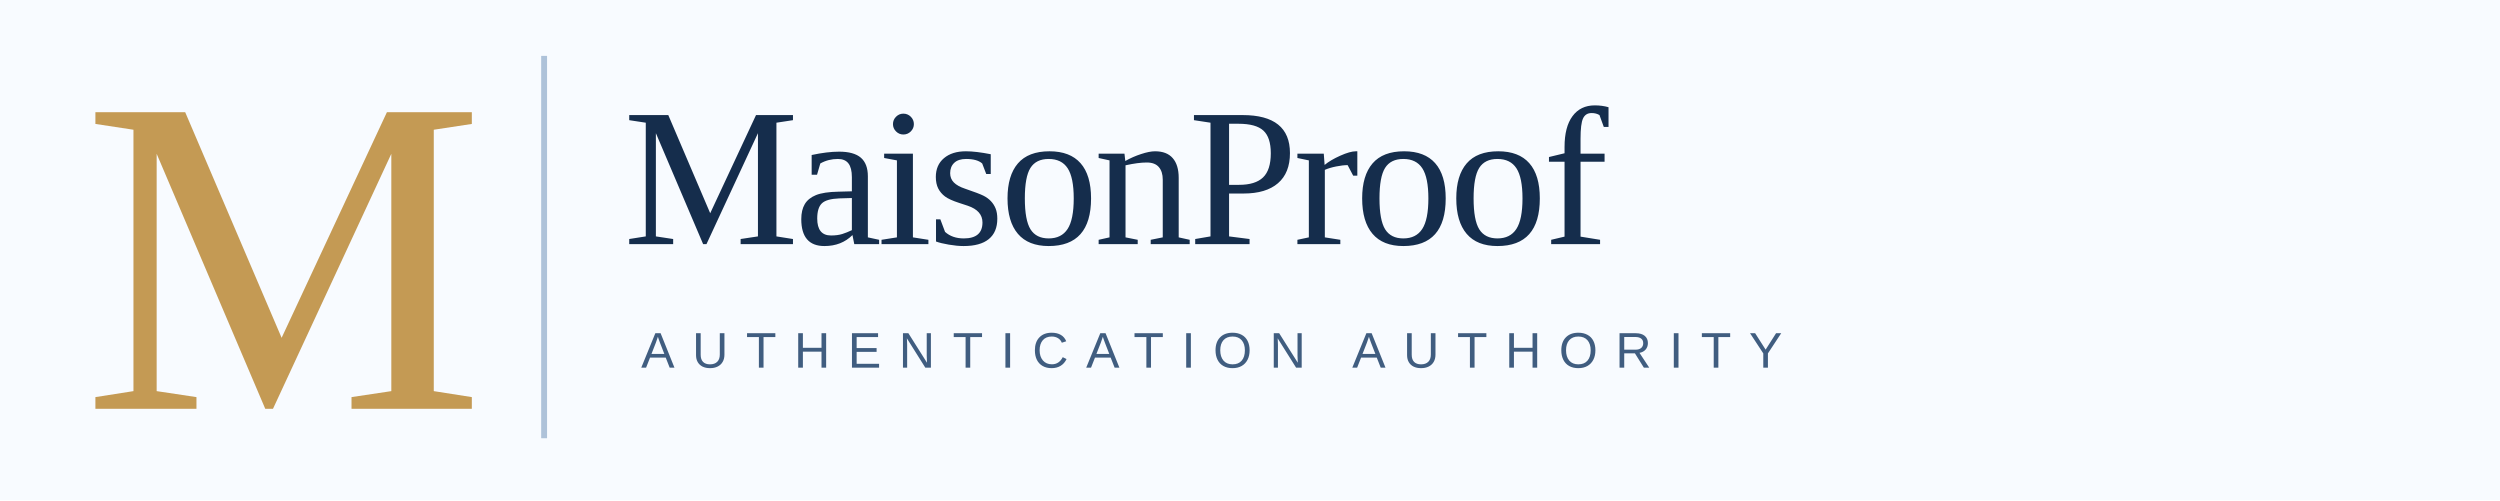
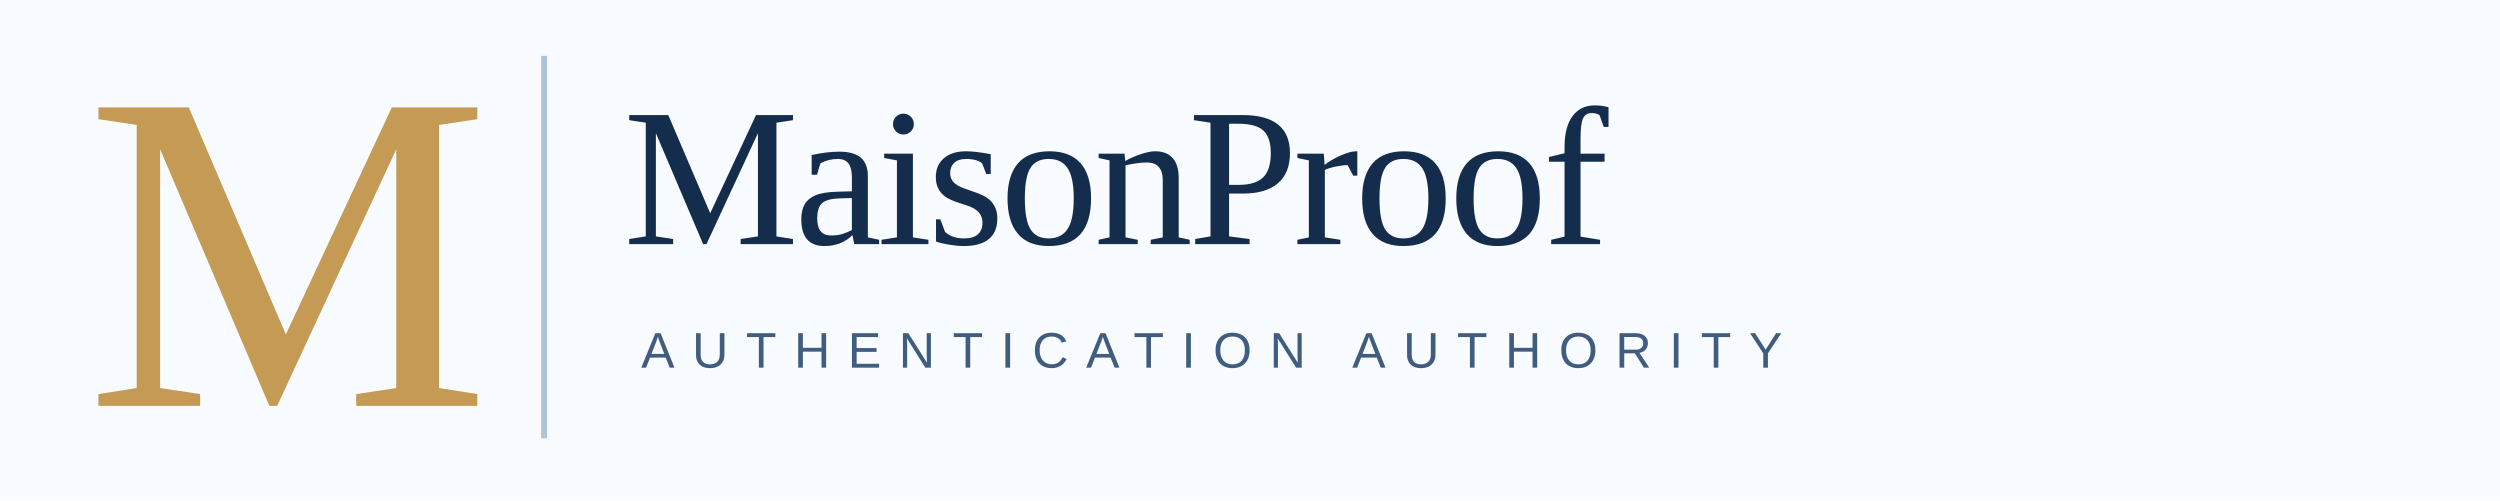
<svg xmlns="http://www.w3.org/2000/svg" viewBox="0 0 850 170" role="img" aria-labelledby="title desc">
  <rect width="850" height="170" fill="#f8fbff" />
-   <text x="28" y="139" fill="#c49a54" font-family="Didot, Bodoni MT, Bodoni 72, Times New Roman, Georgia, serif" font-size="154" font-weight="400" letter-spacing="-7">M</text>
+   <text x="29" y="138" fill="#c49a54" font-family="Didot,'Bodoni MT','Times New Roman',Georgia,serif" font-size="155" font-weight="400" letter-spacing="-7">M</text>
  <path d="M185 19V149" stroke="#9bb4d0" stroke-width="2" opacity=".8" />
-   <text x="212" y="83" fill="#152d4c" font-family="Georgia, 'Times New Roman', serif" font-size="67" letter-spacing="-1.5">MaisonProof</text>
-   <text x="218" y="125" fill="#405d80" font-family="Arial, Helvetica, sans-serif" font-size="17" letter-spacing="6">AUTHENTICATION AUTHORITY</text>
+   <text x="212" y="83" fill="#152d4c" font-family="Georgia,'Times New Roman',serif" font-size="67" letter-spacing="-1.5">MaisonProof</text>
+   <text x="218" y="125" fill="#405d80" font-family="Arial,Helvetica,sans-serif" font-size="17" letter-spacing="6">AUTHENTICATION AUTHORITY</text>
</svg>
